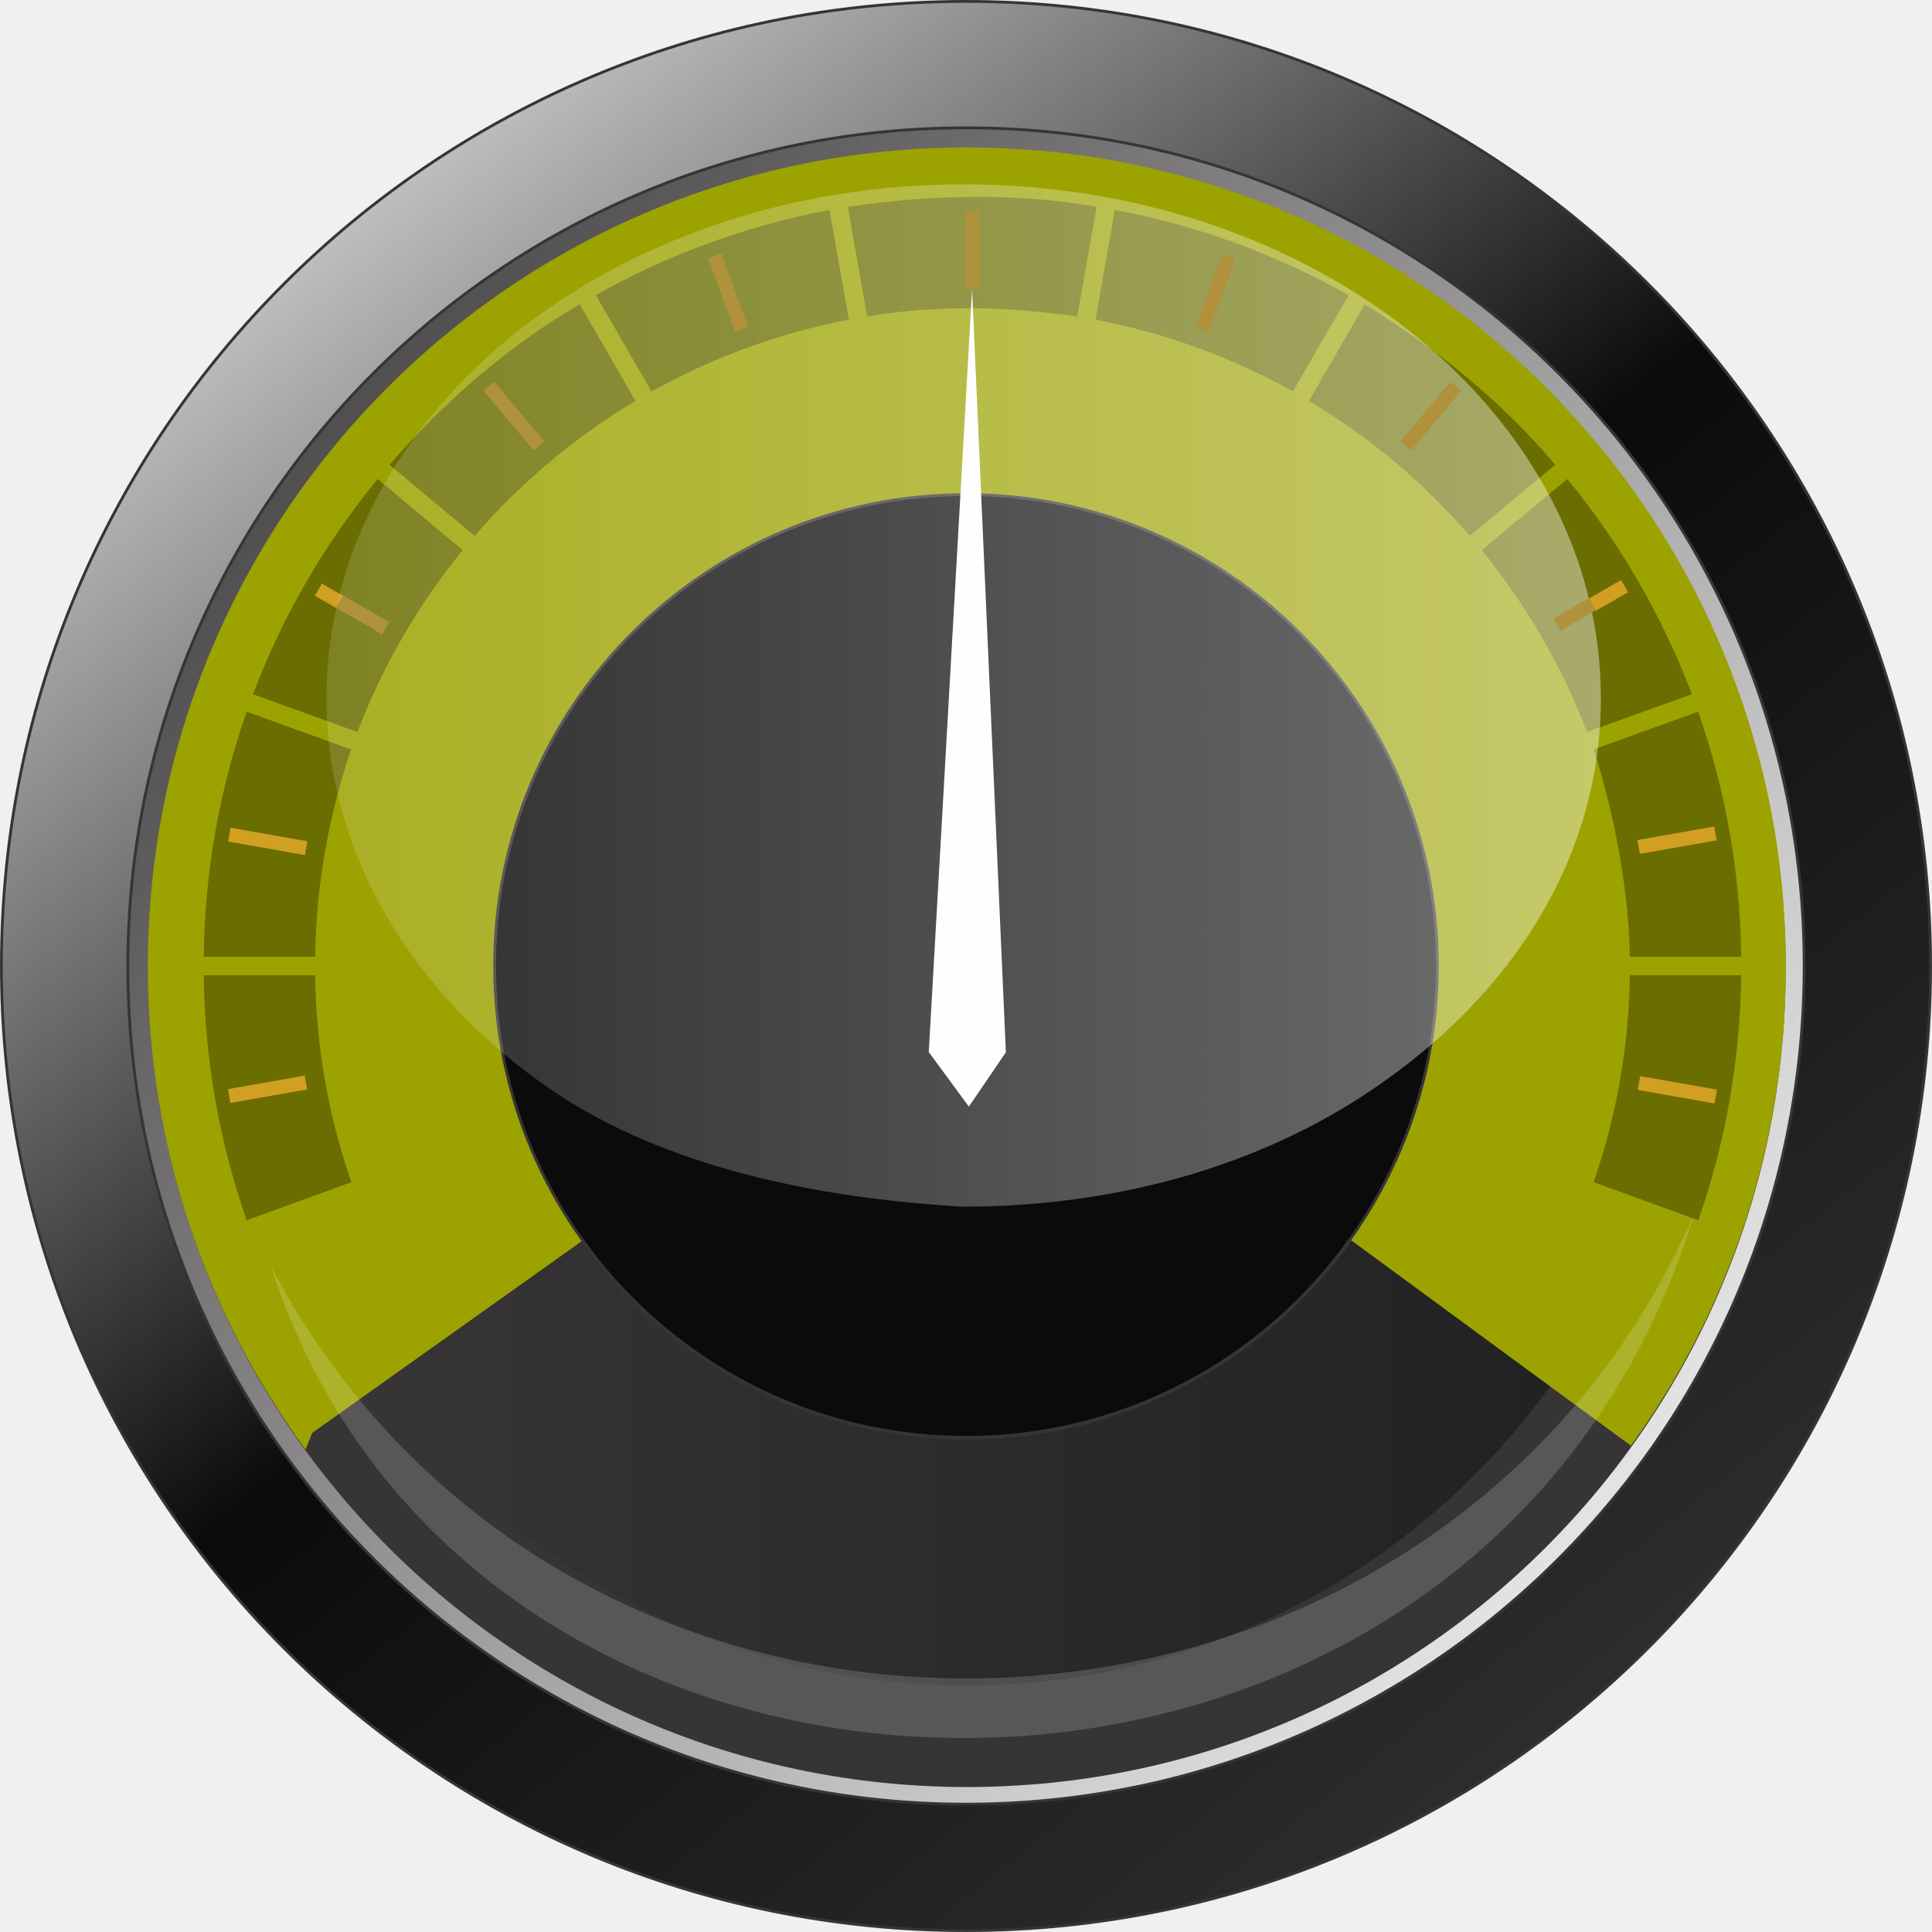
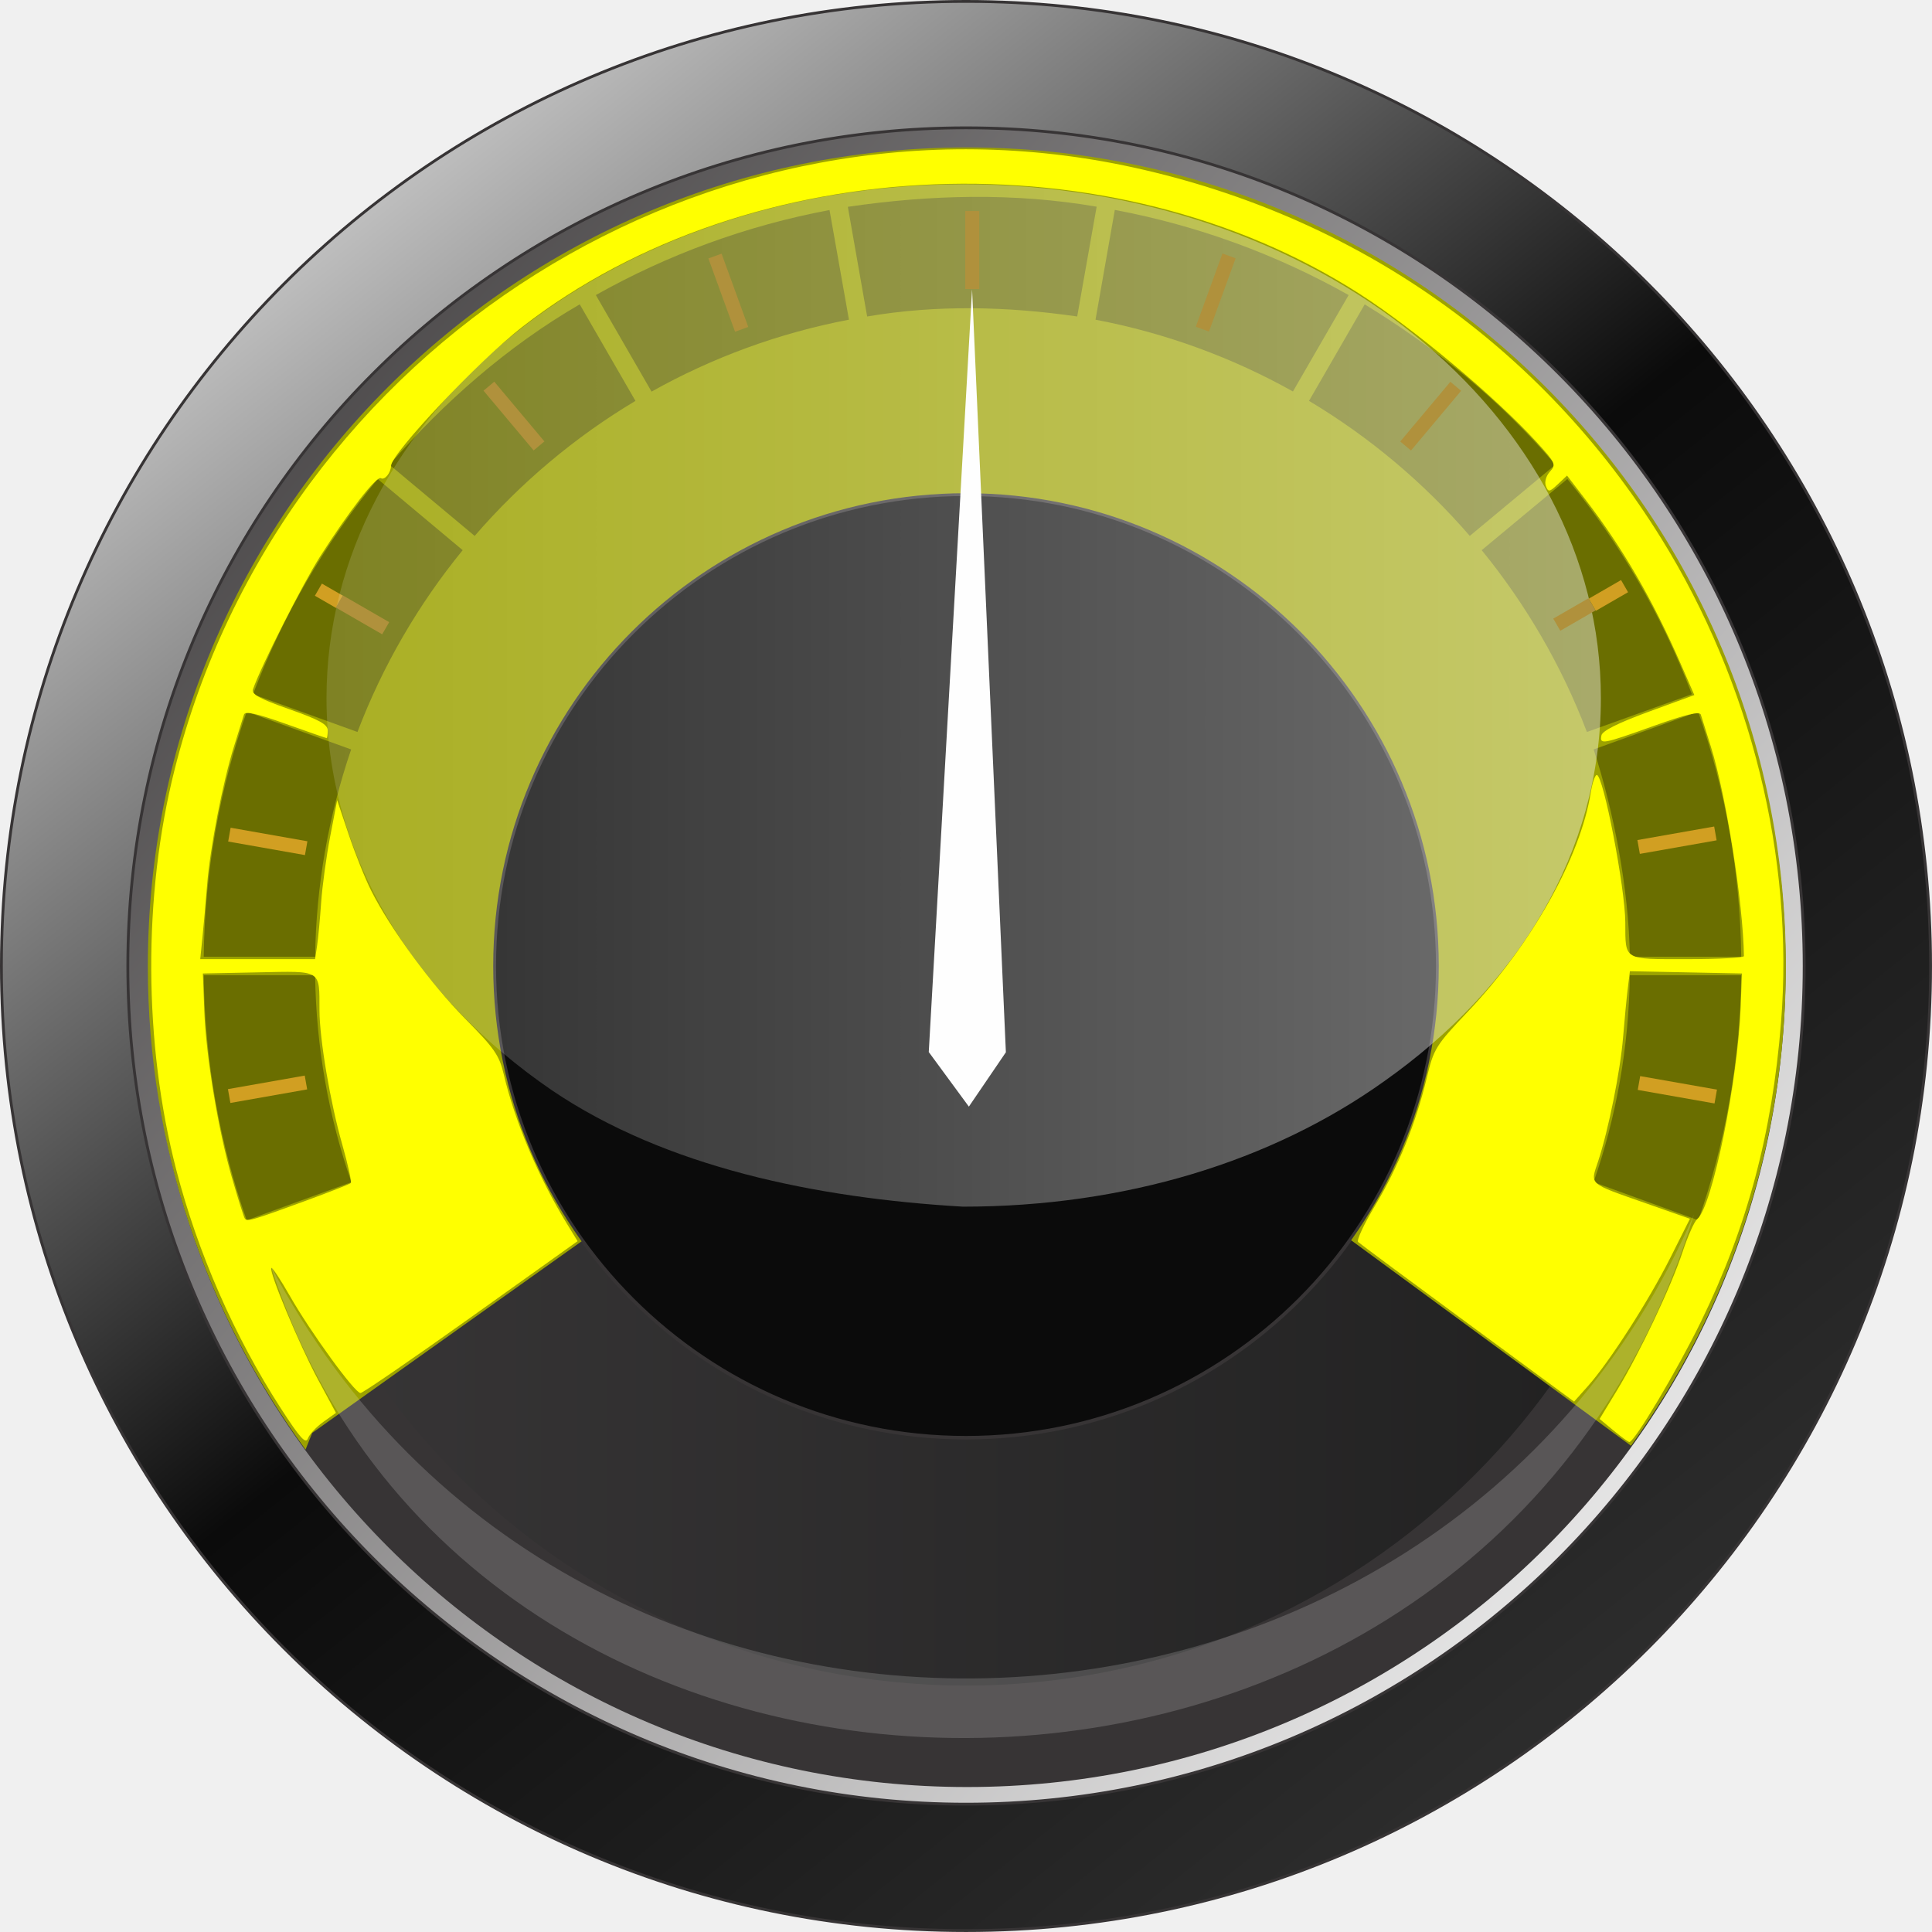
<svg xmlns="http://www.w3.org/2000/svg" xmlns:xlink="http://www.w3.org/1999/xlink" xml:space="preserve" width="487.789" height="487.789" style="fill-rule:evenodd" viewBox="0 0 137.665 137.665" id="svg3841" version="1.1">
  <defs id="defs3843">
    <linearGradient y2="45.415" x2="114.07" y1="45.415" x1="23.265" gradientUnits="userSpaceOnUse" id="linearGradient4562">
      <stop id="stop4564" style="stop-color:#ffffff;stop-opacity:0.139" offset="0" />
      <stop id="stop4566" style="stop-color:#ffffff;stop-opacity:0.418" offset="1" />
    </linearGradient>
    <style type="text/css" id="style3845">
   
    .str0 {stroke:#373435;stroke-width:0.2}
    .str2 {stroke:#B0913C;stroke-width:1}
    .str1 {stroke:#D19F22;stroke-width:1}
    .fil7 {fill:none}
    .fil2 {fill:#373435}
    .fil10 {fill:#606062}
    .fil8 {fill:#A9ABAE}
    .fil13 {fill:#D2D3D5}
    .fil11 {fill:#FEFEFE}
    .fil9 {fill:#0B0B0B}
    .fil14 {fill:#D19F22}
    .fil12 {fill:url(#id0)}
    .fil3 {fill:url(#id1)}
    .fil6 {fill:url(#id2)}
    .fil15 {fill:url(#id3)}
    .fil4 {fill:url(#id4)}
    .fil5 {fill:url(#id5)}
    .fil1 {fill:url(#id6)}
    .fil0 {fill:url(#id7)}
   
  </style>
    <linearGradient id="id0" gradientUnits="userSpaceOnUse" x1="68.782" y1="102.081" x2="68.782" y2="123.38">
      <stop offset="0" style="stop-color:#D19F22" id="stop3848" />
      <stop offset="1" style="stop-color:#AD8108" id="stop3850" />
    </linearGradient>
    <linearGradient id="id1" gradientUnits="userSpaceOnUse" x1="17.561" y1="68.832" x2="120.104" y2="68.832">
      <stop offset="0" style="stop-color:#383637" id="stop3853" />
      <stop offset="1" style="stop-color:#202020" id="stop3855" />
    </linearGradient>
    <linearGradient id="id2" gradientUnits="userSpaceOnUse" x1="14.513" y1="56.298" x2="124.072" y2="56.298">
      <stop offset="0" style="stop-color:#A20000" id="stop3858" />
      <stop offset="1" style="stop-color:#E90101" id="stop3860" />
    </linearGradient>
    <linearGradient id="id3" gradientUnits="userSpaceOnUse" x1="23.38" y1="35.158" x2="114.185" y2="35.158">
      <stop offset="0" style="stop-color:#A33B3B" id="stop3863" />
      <stop offset="1" style="stop-color:#E84C4C" id="stop3865" />
    </linearGradient>
    <linearGradient id="id4" gradientUnits="userSpaceOnUse" x1="10.534" y1="56.898" x2="127.252" y2="56.898">
      <stop offset="0" style="stop-color:#B20000" id="stop3868" />
      <stop offset="1" style="stop-color:#FE0000" id="stop3870" />
    </linearGradient>
    <linearGradient id="id5" gradientUnits="userSpaceOnUse" x1="23.265" y1="45.415" x2="114.07" y2="45.415">
      <stop offset="0" style="stop-color:#B33030" id="stop3873" />
      <stop offset="1" style="stop-color:#FC6262" id="stop3875" />
    </linearGradient>
    <linearGradient id="id6" gradientUnits="userSpaceOnUse" x1="7.037" y1="16.794" x2="130.628" y2="120.871">
      <stop offset="0" style="stop-color:#373435" id="stop3878" />
      <stop offset="1" style="stop-color:#FEFEFE" id="stop3880" />
    </linearGradient>
    <linearGradient id="id7" gradientUnits="userSpaceOnUse" x1="126.769" y1="141.253" x2="10.896" y2="-3.588">
      <stop offset="0" style="stop-color:#383838" id="stop3883" />
      <stop offset="0.51" style="stop-color:#0B0B0B" id="stop3885" />
      <stop offset="1" style="stop-color:#FEFEFE" id="stop3887" />
    </linearGradient>
    <linearGradient xlink:href="#id7" id="linearGradient3977" gradientUnits="userSpaceOnUse" x1="126.769" y1="141.253" x2="10.896" y2="-3.588" />
    <linearGradient xlink:href="#id6" id="linearGradient3979" gradientUnits="userSpaceOnUse" x1="7.037" y1="16.794" x2="130.628" y2="120.871" />
    <linearGradient xlink:href="#id1" id="linearGradient3981" gradientUnits="userSpaceOnUse" x1="17.561" y1="68.832" x2="120.104" y2="68.832" />
    <linearGradient xlink:href="#id4" id="linearGradient3983" gradientUnits="userSpaceOnUse" x1="10.534" y1="56.898" x2="127.252" y2="56.898" />
    <linearGradient xlink:href="#id5" id="linearGradient3985" gradientUnits="userSpaceOnUse" x1="23.265" y1="45.415" x2="114.07" y2="45.415" />
    <linearGradient xlink:href="#id0" id="linearGradient3989" gradientUnits="userSpaceOnUse" x1="68.782" y1="102.081" x2="68.782" y2="123.38" />
    <linearGradient xlink:href="#id0" id="linearGradient4005" gradientUnits="userSpaceOnUse" x1="68.782" y1="102.081" x2="68.782" y2="123.38" />
    <linearGradient xlink:href="#linearGradient4562" id="linearGradient4020" gradientUnits="userSpaceOnUse" x1="23.265" y1="45.415" x2="114.07" y2="45.415" gradientTransform="scale(3.543307,3.543307)" />
    <linearGradient xlink:href="#id1" id="linearGradient4026" gradientUnits="userSpaceOnUse" x1="17.561" y1="68.832" x2="120.104" y2="68.832" />
    <linearGradient xlink:href="#id7" id="linearGradient4626" gradientUnits="userSpaceOnUse" x1="126.769" y1="141.253" x2="10.896" y2="-3.588" />
    <linearGradient xlink:href="#id6" id="linearGradient4628" gradientUnits="userSpaceOnUse" x1="7.037" y1="16.794" x2="130.628" y2="120.871" />
    <linearGradient xlink:href="#linearGradient4562" id="linearGradient4087" gradientUnits="userSpaceOnUse" gradientTransform="translate(1.527369e-6,1.527369e-6)" x1="23.265" y1="45.415" x2="114.07" y2="45.415" />
    <linearGradient xlink:href="#id1" id="linearGradient4100" gradientUnits="userSpaceOnUse" x1="17.561" y1="68.832" x2="120.104" y2="68.832" gradientTransform="translate(1.527369e-6,1.527369e-6)" />
  </defs>
  <circle id="_177021832" class="fil0 str0" cx="68.832" cy="68.832" r="68.732" d="m 137.565,68.832 c 0,37.96 -30.773,68.732 -68.732,68.732 -37.96,0 -68.732,-30.773 -68.732,-68.732 0,-37.96 30.773,-68.732 68.732,-68.732 37.96,0 68.732,30.773 68.732,68.732 z" style="fill:url(#linearGradient4626);stroke:#373435;stroke-width:0.2" transform="translate(1.527369e-6,1.527369e-6)" />
  <circle id="_177024496" class="fil1 str0" cx="68.832" cy="68.832" r="59.724" d="m 128.557,68.832 c 0,32.985 -26.739,59.724 -59.724,59.724 -32.985,0 -59.724,-26.739 -59.724,-59.724 0,-32.985 26.739,-59.724 59.724,-59.724 32.985,0 59.724,26.739 59.724,59.724 z" style="fill:url(#linearGradient4628);stroke:#373435;stroke-width:0.2" transform="translate(1.527369e-6,1.527369e-6)" />
  <circle id="_461869376" class="fil2" cx="68.913" cy="69.013" r="58.322" d="m 127.235,69.013 c 0,32.21 -26.112,58.322 -58.322,58.322 -32.21,0 -58.322,-26.112 -58.322,-58.322 0,-32.21 26.112,-58.322 58.322,-58.322 32.21,0 58.322,26.112 58.322,58.322 z" style="fill:#373435" transform="translate(1.527369e-6,1.527369e-6)" />
  <path id="_461877392" class="fil3" d="m 68.833,120.104 c -28.317,0 -51.272,-22.955 -51.272,-51.271 0,-28.317 22.955,-51.272 51.272,-51.272 28.317,0 51.271,22.955 51.271,51.272 0,28.317 -22.955,51.271 -51.271,51.271 z m 0,-17.535 c -18.632,0 -33.736,-15.104 -33.736,-33.736 0,-18.632 15.104,-33.736 33.736,-33.736 18.632,0 33.736,15.104 33.736,33.736 0,18.632 -15.104,33.736 -33.736,33.736 z" style="fill:url(#linearGradient4100)" />
  <path id="_179330680" class="fil4" d="m 68.893,10.506 c 32.231,0 58.359,26.128 58.359,58.359 0,12.754 -4.094,24.55 -11.036,34.152 L 94.033,86.729 c 3.588,-5.04 5.698,-11.206 5.698,-17.864 0,-17.032 -13.807,-30.838 -30.838,-30.838 -17.032,0 -30.838,13.807 -30.838,30.838 0,6.681 2.125,12.865 5.735,17.915 l -21.544,15.325 -0.475,1.186 c -7.063,-9.651 -11.236,-21.55 -11.236,-34.426 0,-32.231 26.128,-58.359 58.359,-58.359 z" style="fill:#9ca200;fill-opacity:1" />
  <path style="fill:#000000;fill-opacity:0.321" d="m 113.556,53.402 c 1.42,4.366 2.511,9.948 2.578,14.772 l 7.938,0 c -0.072,-6.112 -1.152,-11.988 -3.069,-17.463 l -7.447,2.69 z m -53.143,-38.665 1.376,7.814 c 4.962,-0.846 10.002,-0.719 14.967,0 l 1.385,-7.823 C 72.263,13.716 66.293,13.874 60.413,14.737 z m 19.024,0.22 -1.376,7.823 c 5.017,0.953 9.754,2.7 14.067,5.115 l 3.969,-6.87 C 90.995,18.155 85.383,16.074 79.437,14.958 z m -20.329,0.009 c -5.946,1.116 -11.55,3.189 -16.651,6.059 l 3.969,6.879 c 4.313,-2.414 9.05,-4.172 14.067,-5.124 L 59.108,14.967 z m -17.798,6.72 c -5.162,2.995 -9.655,6.95 -13.555,11.43 l 6.068,5.071 c 3.273,-3.786 7.137,-7.041 11.456,-9.622 l -3.969,-6.879 z m 55.933,0 -3.969,6.879 c 4.319,2.582 8.184,5.835 11.456,9.622 l 6.094,-5.071 C 106.948,28.555 102.328,24.799 97.243,21.687 z M 26.908,34.131 c -3.737,4.558 -6.76,9.725 -8.881,15.337 l 7.444,2.69 c 1.8,-4.734 4.348,-9.1 7.497,-12.956 l -6.059,-5.071 z m 84.773,0 -6.103,5.071 c 3.147,3.856 5.697,8.222 7.497,12.956 l 7.479,-2.69 c -2.12,-5.612 -5.136,-10.778 -8.872,-15.337 z M 17.577,50.712 c -1.918,5.474 -2.988,11.35 -3.06,17.463 l 7.938,0 c 0.063,-5.028 0.949,-10.022 2.566,-14.773 L 17.577,50.712 z m -3.06,18.777 c 0.072,6.112 1.143,11.988 3.06,17.463 l 7.461,-2.716 c -1.61,-4.627 -2.513,-9.588 -2.584,-14.746 l -7.938,0 z m 101.618,0 c -0.071,5.159 -0.973,10.12 -2.584,14.746 l 7.461,2.716 c 1.918,-5.474 2.988,-11.35 3.06,-17.463 l -7.938,0 z" id="_462375584" />
  <line style="fill:none;stroke:#d19f22;stroke-width:1" y2="41.765" x2="115.758" y1="43.093" x1="113.457" class="fil7 str1" id="_179571216" />
  <line style="fill:none;stroke:#d19f22;stroke-width:1" y2="78.134" x2="122.256" y1="77.17" x1="116.785" class="fil7 str1" id="_179580736" />
  <line style="fill:none;stroke:#d19f22;stroke-width:1" y2="59.386" x2="122.231" y1="60.351" x1="116.76" class="fil7 str1" id="_177026152" />
  <line style="fill:none;stroke:#d19f22;stroke-width:1" y2="42.886" x2="24.193" y1="42.017" x1="22.687" class="fil7 str1" id="_461871728" />
  <line style="fill:none;stroke:#d19f22;stroke-width:1" y2="60.437" x2="21.817" y1="59.472" x1="16.346" class="fil7 str1" id="_179571288" />
  <line style="fill:none;stroke:#d19f22;stroke-width:1" y2="77.133" x2="21.801" y1="78.098" x1="16.329" class="fil7 str1" id="_177022216" />
  <circle id="_177023128" class="fil8" cx="68.832" cy="68.832" r="33.572" d="m 102.404,68.832 c 0,18.541 -15.031,33.572 -33.572,33.572 -18.541,0 -33.572,-15.031 -33.572,-33.572 0,-18.541 15.031,-33.572 33.572,-33.572 18.541,0 33.572,15.031 33.572,33.572 z" style="fill:#a9abae" transform="translate(1.527369e-6,1.527369e-6)" />
  <circle id="_177020752" class="fil9 str0" cx="68.832" cy="68.832" r="33.588" d="M 102.42,68.832 C 102.42,87.382 87.382,102.42 68.832,102.42 c -18.55,0 -33.588,-15.038 -33.588,-33.588 0,-18.55 15.038,-33.588 33.588,-33.588 18.55,0 33.588,15.038 33.588,33.588 z" style="fill:#0b0b0b;stroke:#373435;stroke-width:0.2" transform="translate(1.527369e-6,1.527369e-6)" />
  <path style="fill:url(#linearGradient4087)" d="m 98.628,77.047 c 9.505,-6.712 15.443,-16.307 15.443,-27.296 0,-20.224 -20.327,-36.618 -45.403,-36.618 -25.075,0 -45.403,16.395 -45.403,36.618 0,11.206 6.246,21.232 16.078,27.949 8.092,5.47 18.803,7.67 29.272,8.281 11.54,0 22.003,-3.214 30.013,-8.934 z" id="_56668464" />
  <polygon id="_177024592" class="fil11" points="63.693,73.243 59.248,71.762 62.211,67.952 115.34,56.098 " style="fill:#fefefe" transform="matrix(0.2727438,-0.9620867,0.9620867,0.2727438,-16.16397,116.2817)" />
  <path id="_177025864" class="fil13" d="M 19.307,90.233 C 33.885,135.59 105.785,135.709 120.709,86.529 102.426,128.51 40.944,131.371 19.307,90.233 z" style="fill:#ffffff;fill-opacity:0.169" />
  <line style="fill:none;stroke:#b0913c;stroke-width:1" y2="43.063" x2="113.439" y1="44.512" x1="110.929" class="fil7 str2" id="_461881352" />
  <line style="fill:none;stroke:#b0913c;stroke-width:1" y2="27.525" x2="103.729" y1="31.781" x1="100.158" class="fil7 str2" id="_461881160" />
  <line style="fill:none;stroke:#b0913c;stroke-width:1" y2="20.594" x2="69.279" y1="15.038" x1="69.279" class="fil7 str2" id="_463141960" />
  <line style="fill:none;stroke:#b0913c;stroke-width:1" y2="23.467" x2="52.847" y1="18.245" x1="50.946" class="fil7 str2" id="_461873840" />
  <line style="fill:none;stroke:#b0913c;stroke-width:1" y2="23.454" x2="85.676" y1="18.233" x1="87.576" class="fil7 str2" id="_179028608" />
  <line style="fill:none;stroke:#b0913c;stroke-width:1" y2="31.774" x2="38.408" y1="27.517" x1="34.837" class="fil7 str2" id="_461873264" />
  <line style="fill:none;stroke:#b0913c;stroke-width:1" y2="44.765" x2="27.482" y1="42.856" x1="24.175" class="fil7 str2" id="_461873360" />
+   <path style="fill:#ffff00" d="M 70.886,355.551 C 59.191,337.446 49.915,316.275 44.494,295.319 36.237,263.398 36.079,226.097 44.067,194.374 71.131,86.891 179.537,18.851 286.33,42.32 c 56.299,12.372 103.1,45.287 133.092,93.603 22.695,36.561 33.59,80.593 30.251,122.261 -2.246,28.032 -8.538,51.547 -20.185,75.442 -5.95,12.208 -16.836,30.513 -18.11,30.455 -0.284,-0.013 -2.09,-1.329 -4.013,-2.924 l -3.497,-2.9 4.339,-7.148 c 5.827,-9.599 13.687,-26.179 16.617,-35.051 1.314,-3.979 2.975,-7.699 3.691,-8.268 3.756,-2.982 10.28,-34.919 10.978,-53.739 l 0.306,-8.268 -14.142,-0.287 -14.142,-0.287 -0.543,4.421 c -0.299,2.431 -0.825,7.909 -1.169,12.172 -0.688,8.522 -3.704,23.538 -6.304,31.383 -2.005,6.051 -2.718,5.426 12.171,10.662 l 11.008,3.87 -4.957,9.855 c -5.467,10.868 -15.372,26.292 -20.797,32.381 l -3.496,3.925 -26.87,-19.774 c -14.778,-10.876 -27.226,-20.113 -27.661,-20.527 -0.435,-0.414 1.508,-4.578 4.317,-9.252 5.748,-9.563 10.255,-20.714 13.013,-32.188 1.781,-7.412 2.24,-8.149 10.504,-16.863 15.933,-16.8 28.323,-38.934 30.913,-55.221 0.384,-2.416 1.066,-4.392 1.515,-4.392 1.649,0 7.152,28.465 7.193,37.204 0.046,9.711 -0.642,9.301 15.616,9.301 7.891,0 14.343,-0.349 14.337,-0.775 -0.183,-13.335 -4.498,-40.615 -8.376,-52.964 -1.16,-3.695 -2.288,-7.291 -2.507,-7.992 -0.282,-0.905 -3.728,-0.082 -11.89,2.842 -13.003,4.658 -13.668,4.779 -13.205,2.396 0.223,-1.15 4.173,-3.127 11.895,-5.956 l 11.561,-4.235 -3.385,-7.737 c -7.177,-16.406 -14.639,-29.284 -24.136,-41.655 l -4.617,-6.014 -2.336,2.195 c -2.12,1.992 -2.398,2.032 -3.01,0.439 -0.39,-1.016 0.046,-2.551 1.033,-3.642 1.609,-1.778 1.413,-2.208 -3.421,-7.498 C 377.577,100.261 356.984,83.013 343.349,74.246 280.961,34.127 189.56,37.719 131.829,82.559 c -10.919,8.481 -33.016,31.885 -33.098,35.056 -0.046,1.783 -1.617,3.701 -2.555,3.121 -1.072,-0.663 -8.036,8.301 -15.323,19.727 -4.454,6.983 -14.967,27.767 -16.976,33.562 -0.436,1.259 1.589,2.372 9.151,5.031 7.611,2.675 9.712,3.835 9.712,5.359 0,1.07 -0.116,1.945 -0.258,1.945 -0.142,-1.6e-4 -4.808,-1.626 -10.368,-3.614 -7.306,-2.611 -10.221,-3.256 -10.512,-2.325 -0.221,0.709 -1.352,4.312 -2.512,8.006 -2.84,9.044 -6.06,25.654 -6.812,35.137 -0.338,4.263 -0.864,10.192 -1.169,13.177 l -0.555,5.426 14.496,0 14.496,0 0.509,-3.359 c 0.28,-1.847 0.74,-6.745 1.023,-10.884 0.282,-4.139 1.309,-11.659 2.281,-16.71 l 1.767,-9.185 2.925,8.705 c 1.609,4.788 4.156,11.145 5.66,14.127 4.895,9.705 15.173,23.709 23.766,32.379 7.337,7.403 8.578,9.194 9.714,14.018 2.789,11.842 8.814,26.08 15.983,37.772 l 2.66,4.339 -26.877,19.172 c -14.782,10.545 -27.356,19.172 -27.941,19.172 -1.445,0 -12.594,-15.327 -17.838,-24.523 -2.343,-4.109 -4.445,-7.287 -4.67,-7.062 -0.737,0.737 7.11,19.504 11.768,28.148 l 4.553,8.448 -3.192,2.273 c -1.756,1.25 -3.509,3.129 -3.896,4.176 -0.557,1.506 -1.986,-0.082 -6.855,-7.62 z m 6.512,-52.459 c 5.872,-2.15 10.895,-4.127 11.162,-4.395 0.267,-0.267 -0.689,-4.609 -2.126,-9.648 -3.043,-10.671 -5.745,-26.573 -5.771,-33.965 -0.037,-10.378 0.706,-9.915 -15.361,-9.588 l -14.082,0.287 0.354,9.301 c 0.447,11.745 3.525,30.32 7.023,42.372 1.484,5.116 2.913,9.669 3.174,10.118 0.557,0.958 1.537,0.677 15.628,-4.482 z" id="path2879" transform="scale(0.2822222,0.2822222)" />
</svg>
